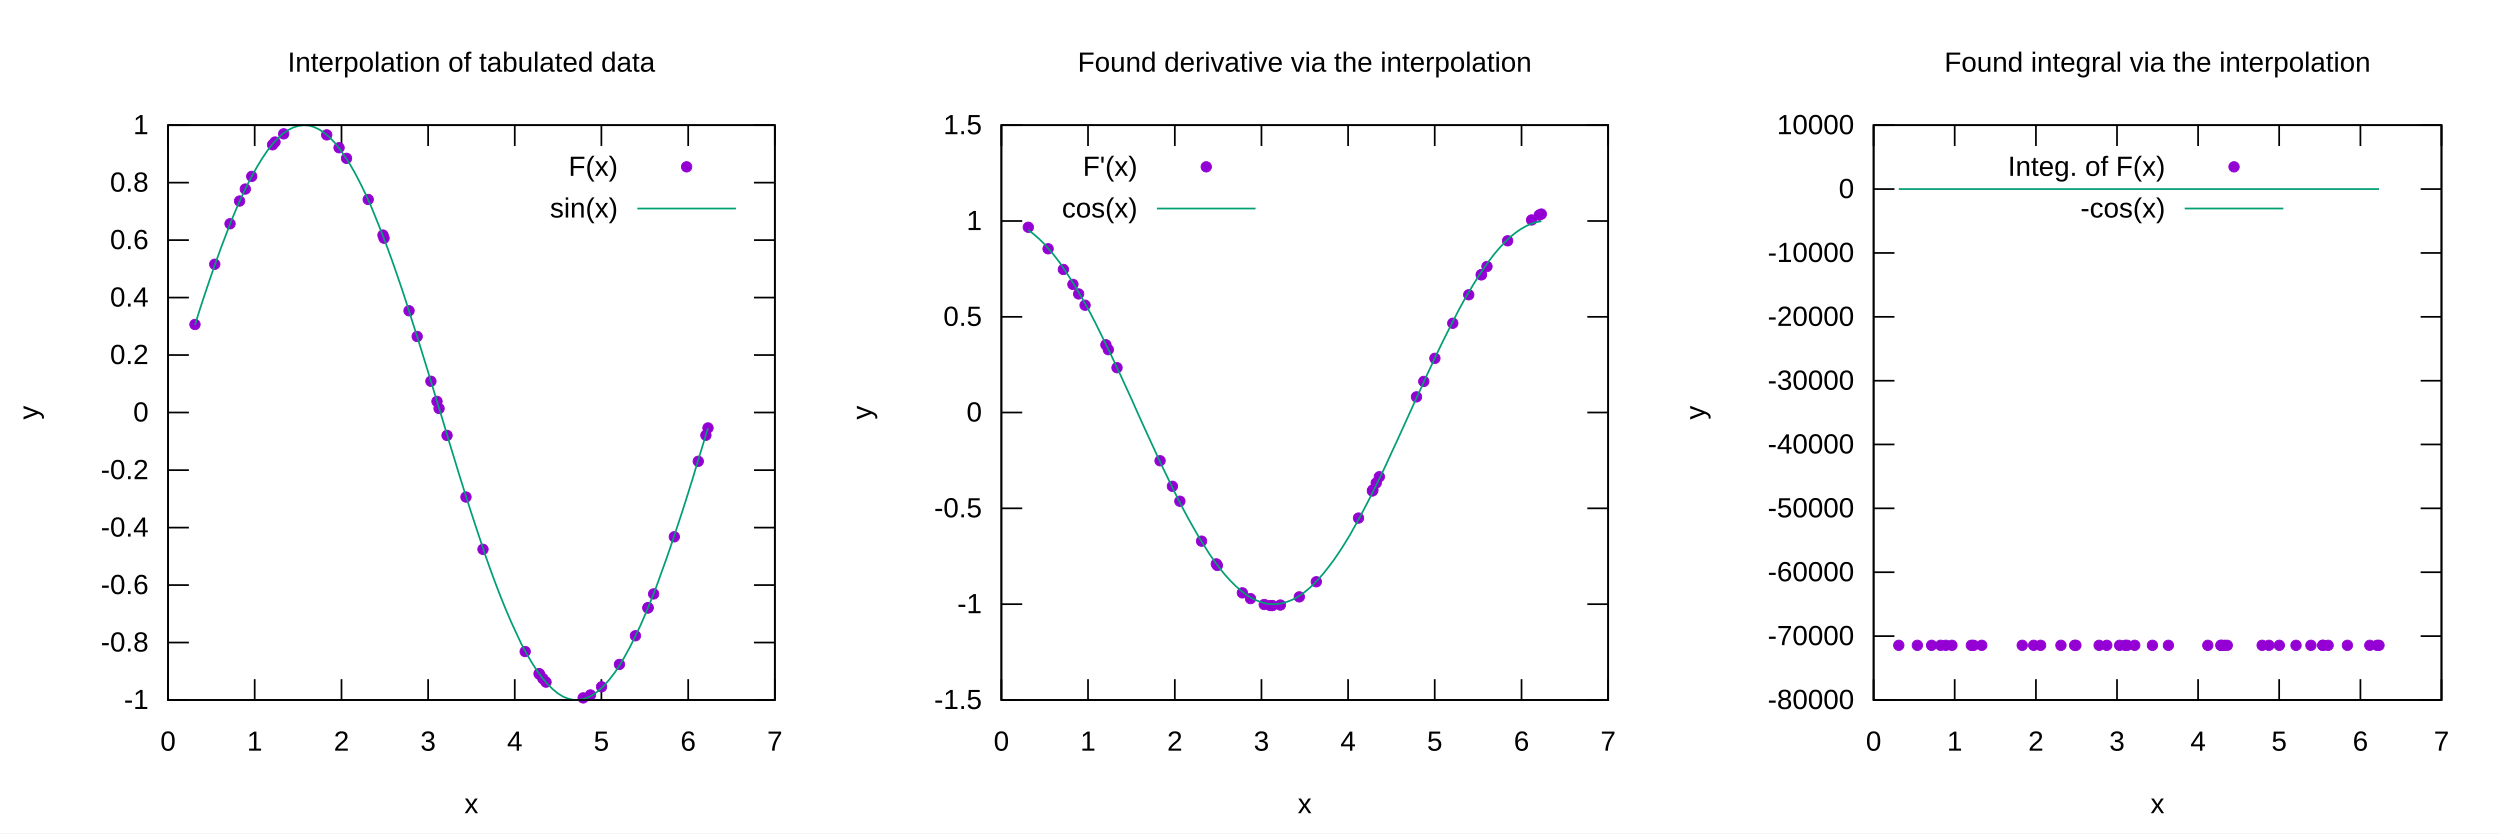
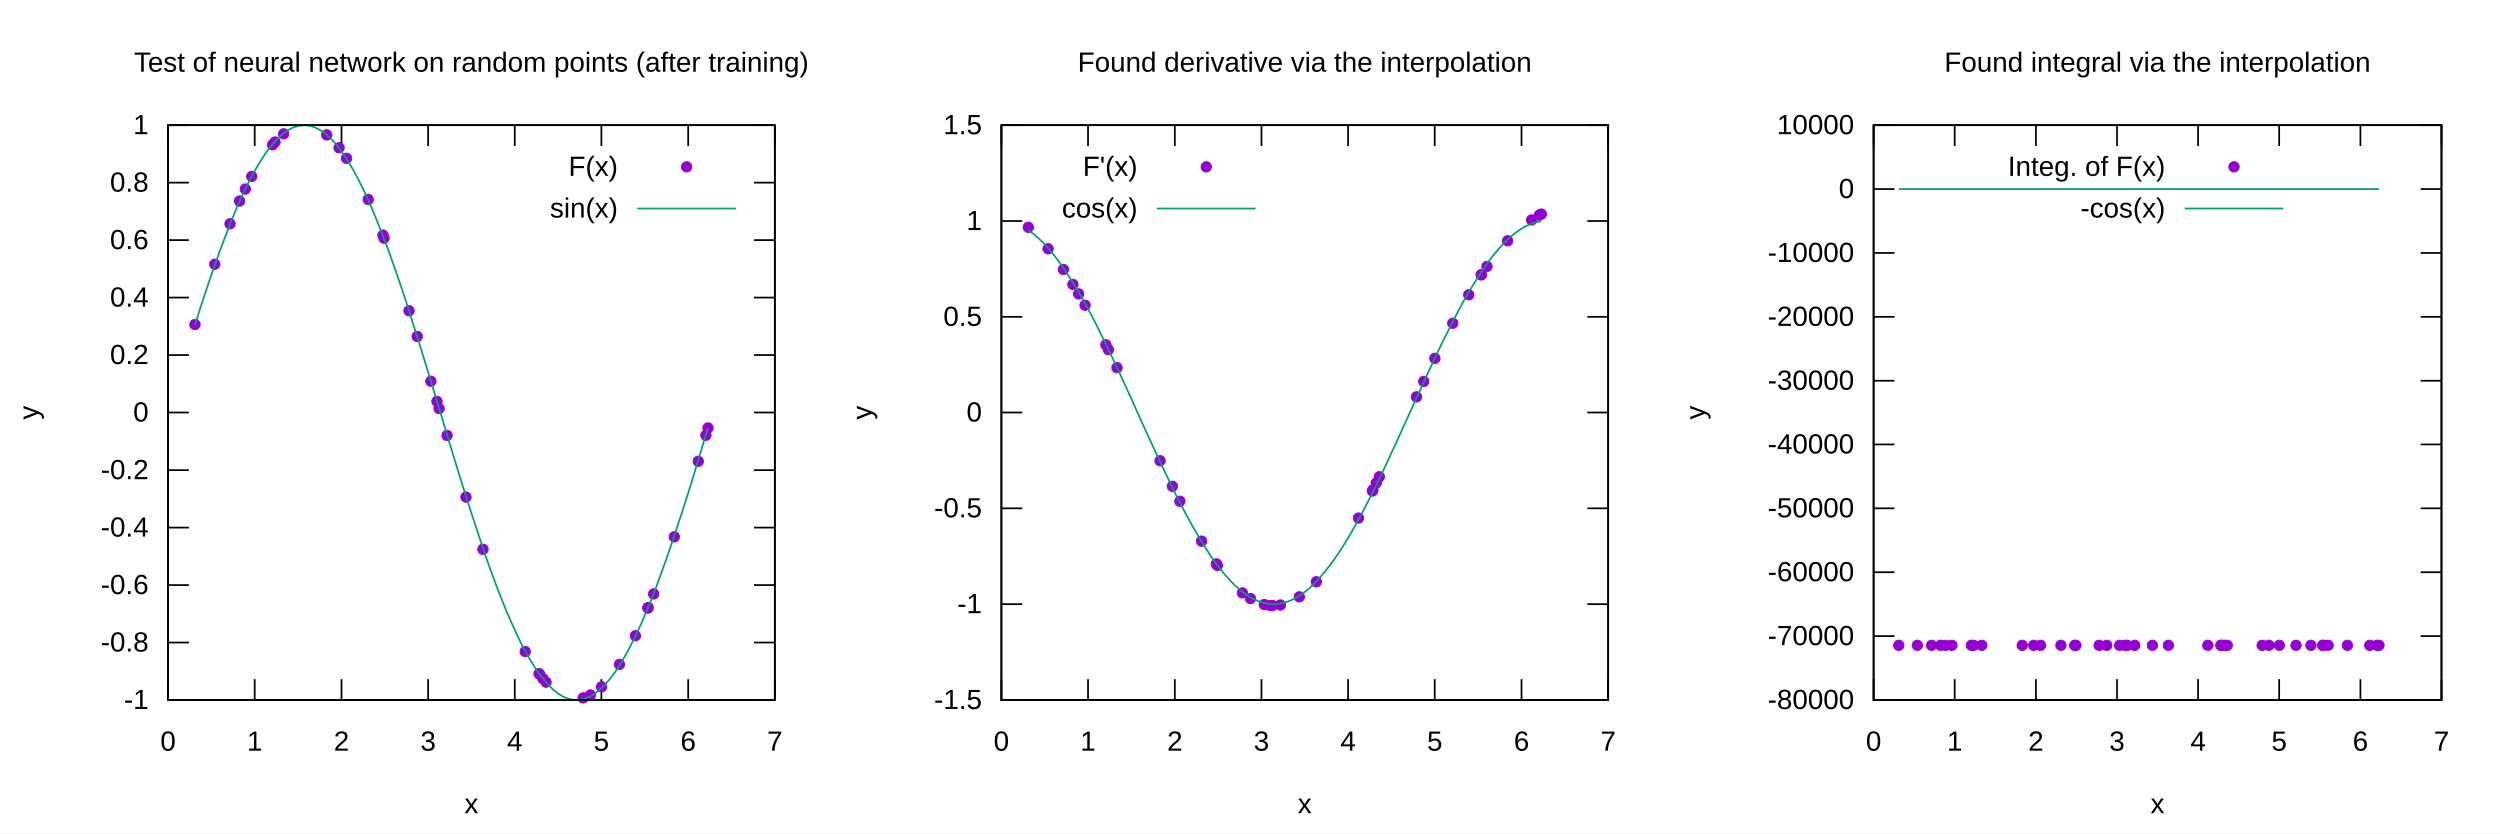
<svg xmlns="http://www.w3.org/2000/svg" xmlns:xlink="http://www.w3.org/1999/xlink" width="1440" height="480" viewBox="0 0 1440 480">
  <g id="gnuplot_canvas">
    <rect x="0" y="0" width="1440" height="480" fill="#ffffff" />
    <defs>
      <circle id="gpDot" r="0.5" stroke-width="0.5" />
      <path id="gpPt0" stroke-width="0.167" stroke="currentColor" d="M-1,0 h2 M0,-1 v2" />
      <path id="gpPt1" stroke-width="0.167" stroke="currentColor" d="M-1,-1 L1,1 M1,-1 L-1,1" />
      <path id="gpPt2" stroke-width="0.167" stroke="currentColor" d="M-1,0 L1,0 M0,-1 L0,1 M-1,-1 L1,1 M-1,1 L1,-1" />
      <rect id="gpPt3" stroke-width="0.167" stroke="currentColor" x="-1" y="-1" width="2" height="2" />
      <rect id="gpPt4" stroke-width="0.167" stroke="currentColor" fill="currentColor" x="-1" y="-1" width="2" height="2" />
      <circle id="gpPt5" stroke-width="0.167" stroke="currentColor" cx="0" cy="0" r="1" />
      <use xlink:href="#gpPt5" id="gpPt6" fill="currentColor" stroke="none" />
      <path id="gpPt7" stroke-width="0.167" stroke="currentColor" d="M0,-1.33 L-1.33,0.67 L1.33,0.67 z" />
      <use xlink:href="#gpPt7" id="gpPt8" fill="currentColor" stroke="none" />
      <use xlink:href="#gpPt7" id="gpPt9" stroke="currentColor" transform="rotate(180)" />
      <use xlink:href="#gpPt9" id="gpPt10" fill="currentColor" stroke="none" />
      <use xlink:href="#gpPt3" id="gpPt11" stroke="currentColor" transform="rotate(45)" />
      <use xlink:href="#gpPt11" id="gpPt12" fill="currentColor" stroke="none" />
      <path id="gpPt13" stroke-width="0.167" stroke="currentColor" d="M0,1.330 L1.265,0.411 L0.782,-1.067 L-0.782,-1.076 L-1.265,0.411 z" />
      <use xlink:href="#gpPt13" id="gpPt14" fill="currentColor" stroke="none" />
      <filter id="textbox" filterUnits="objectBoundingBox" x="0" y="0" height="1" width="1">
        <feFlood flood-color="#FFFFFF" flood-opacity="1" result="bgnd" />
        <feComposite in="SourceGraphic" in2="bgnd" operator="atop" />
      </filter>
      <filter id="greybox" filterUnits="objectBoundingBox" x="0" y="0" height="1" width="1">
        <feFlood flood-color="lightgrey" flood-opacity="1" result="grey" />
        <feComposite in="SourceGraphic" in2="grey" operator="atop" />
      </filter>
    </defs>
    <g fill="none" color="#FFFFFF" stroke="currentColor" stroke-width="1.00" stroke-linecap="butt" stroke-linejoin="miter">
</g>
    <g fill="none" color="black" stroke="currentColor" stroke-width="1.00" stroke-linecap="butt" stroke-linejoin="miter">
      <path stroke="black" d="M96.8,403.2 L108.8,403.2 M446.3,403.2 L434.3,403.2  " />
      <g transform="translate(85.6,408.4)" stroke="none" fill="black" font-family="Arial" font-size="16.00" text-anchor="end">
        <text>
          <tspan font-family="Arial">-1</tspan>
        </text>
      </g>
    </g>
    <g fill="none" color="black" stroke="currentColor" stroke-width="1.00" stroke-linecap="butt" stroke-linejoin="miter">
      <path stroke="black" d="M96.8,370.1 L108.8,370.1 M446.3,370.1 L434.3,370.1  " />
      <g transform="translate(85.6,375.3)" stroke="none" fill="black" font-family="Arial" font-size="16.00" text-anchor="end">
        <text>
          <tspan font-family="Arial">-0.8</tspan>
        </text>
      </g>
    </g>
    <g fill="none" color="black" stroke="currentColor" stroke-width="1.00" stroke-linecap="butt" stroke-linejoin="miter">
      <path stroke="black" d="M96.8,337.0 L108.8,337.0 M446.3,337.0 L434.3,337.0  " />
      <g transform="translate(85.6,342.2)" stroke="none" fill="black" font-family="Arial" font-size="16.00" text-anchor="end">
        <text>
          <tspan font-family="Arial">-0.6</tspan>
        </text>
      </g>
    </g>
    <g fill="none" color="black" stroke="currentColor" stroke-width="1.00" stroke-linecap="butt" stroke-linejoin="miter">
      <path stroke="black" d="M96.8,303.9 L108.8,303.9 M446.3,303.9 L434.3,303.9  " />
      <g transform="translate(85.6,309.1)" stroke="none" fill="black" font-family="Arial" font-size="16.00" text-anchor="end">
        <text>
          <tspan font-family="Arial">-0.4</tspan>
        </text>
      </g>
    </g>
    <g fill="none" color="black" stroke="currentColor" stroke-width="1.00" stroke-linecap="butt" stroke-linejoin="miter">
      <path stroke="black" d="M96.8,270.8 L108.8,270.8 M446.3,270.8 L434.3,270.8  " />
      <g transform="translate(85.6,276.0)" stroke="none" fill="black" font-family="Arial" font-size="16.00" text-anchor="end">
        <text>
          <tspan font-family="Arial">-0.2</tspan>
        </text>
      </g>
    </g>
    <g fill="none" color="black" stroke="currentColor" stroke-width="1.00" stroke-linecap="butt" stroke-linejoin="miter">
      <path stroke="black" d="M96.8,237.6 L108.8,237.6 M446.3,237.6 L434.3,237.6  " />
      <g transform="translate(85.6,242.8)" stroke="none" fill="black" font-family="Arial" font-size="16.00" text-anchor="end">
        <text>
          <tspan font-family="Arial"> 0</tspan>
        </text>
      </g>
    </g>
    <g fill="none" color="black" stroke="currentColor" stroke-width="1.00" stroke-linecap="butt" stroke-linejoin="miter">
      <path stroke="black" d="M96.8,204.5 L108.8,204.5 M446.3,204.5 L434.3,204.5  " />
      <g transform="translate(85.6,209.7)" stroke="none" fill="black" font-family="Arial" font-size="16.00" text-anchor="end">
        <text>
          <tspan font-family="Arial"> 0.2</tspan>
        </text>
      </g>
    </g>
    <g fill="none" color="black" stroke="currentColor" stroke-width="1.00" stroke-linecap="butt" stroke-linejoin="miter">
      <path stroke="black" d="M96.8,171.4 L108.8,171.4 M446.3,171.4 L434.3,171.4  " />
      <g transform="translate(85.6,176.6)" stroke="none" fill="black" font-family="Arial" font-size="16.00" text-anchor="end">
        <text>
          <tspan font-family="Arial"> 0.4</tspan>
        </text>
      </g>
    </g>
    <g fill="none" color="black" stroke="currentColor" stroke-width="1.00" stroke-linecap="butt" stroke-linejoin="miter">
      <path stroke="black" d="M96.8,138.3 L108.8,138.3 M446.3,138.3 L434.3,138.3  " />
      <g transform="translate(85.6,143.5)" stroke="none" fill="black" font-family="Arial" font-size="16.00" text-anchor="end">
        <text>
          <tspan font-family="Arial"> 0.6</tspan>
        </text>
      </g>
    </g>
    <g fill="none" color="black" stroke="currentColor" stroke-width="1.00" stroke-linecap="butt" stroke-linejoin="miter">
      <path stroke="black" d="M96.8,105.2 L108.8,105.2 M446.3,105.2 L434.3,105.2  " />
      <g transform="translate(85.6,110.4)" stroke="none" fill="black" font-family="Arial" font-size="16.00" text-anchor="end">
        <text>
          <tspan font-family="Arial"> 0.8</tspan>
        </text>
      </g>
    </g>
    <g fill="none" color="black" stroke="currentColor" stroke-width="1.00" stroke-linecap="butt" stroke-linejoin="miter">
      <path stroke="black" d="M96.8,72.1 L108.8,72.1 M446.3,72.1 L434.3,72.1  " />
      <g transform="translate(85.6,77.3)" stroke="none" fill="black" font-family="Arial" font-size="16.00" text-anchor="end">
        <text>
          <tspan font-family="Arial"> 1</tspan>
        </text>
      </g>
    </g>
    <g fill="none" color="black" stroke="currentColor" stroke-width="1.00" stroke-linecap="butt" stroke-linejoin="miter">
      <path stroke="black" d="M96.8,403.2 L96.8,391.2 M96.8,72.1 L96.8,84.1  " />
      <g transform="translate(96.8,432.4)" stroke="none" fill="black" font-family="Arial" font-size="16.00" text-anchor="middle">
        <text>
          <tspan font-family="Arial"> 0</tspan>
        </text>
      </g>
    </g>
    <g fill="none" color="black" stroke="currentColor" stroke-width="1.00" stroke-linecap="butt" stroke-linejoin="miter">
      <path stroke="black" d="M146.7,403.2 L146.7,391.2 M146.7,72.1 L146.7,84.1  " />
      <g transform="translate(146.7,432.4)" stroke="none" fill="black" font-family="Arial" font-size="16.00" text-anchor="middle">
        <text>
          <tspan font-family="Arial"> 1</tspan>
        </text>
      </g>
    </g>
    <g fill="none" color="black" stroke="currentColor" stroke-width="1.00" stroke-linecap="butt" stroke-linejoin="miter">
      <path stroke="black" d="M196.7,403.2 L196.7,391.2 M196.7,72.1 L196.7,84.1  " />
      <g transform="translate(196.7,432.4)" stroke="none" fill="black" font-family="Arial" font-size="16.00" text-anchor="middle">
        <text>
          <tspan font-family="Arial"> 2</tspan>
        </text>
      </g>
    </g>
    <g fill="none" color="black" stroke="currentColor" stroke-width="1.00" stroke-linecap="butt" stroke-linejoin="miter">
      <path stroke="black" d="M246.6,403.2 L246.6,391.2 M246.6,72.1 L246.6,84.1  " />
      <g transform="translate(246.6,432.4)" stroke="none" fill="black" font-family="Arial" font-size="16.00" text-anchor="middle">
        <text>
          <tspan font-family="Arial"> 3</tspan>
        </text>
      </g>
    </g>
    <g fill="none" color="black" stroke="currentColor" stroke-width="1.00" stroke-linecap="butt" stroke-linejoin="miter">
      <path stroke="black" d="M296.5,403.2 L296.5,391.2 M296.5,72.1 L296.5,84.1  " />
      <g transform="translate(296.5,432.4)" stroke="none" fill="black" font-family="Arial" font-size="16.00" text-anchor="middle">
        <text>
          <tspan font-family="Arial"> 4</tspan>
        </text>
      </g>
    </g>
    <g fill="none" color="black" stroke="currentColor" stroke-width="1.00" stroke-linecap="butt" stroke-linejoin="miter">
      <path stroke="black" d="M346.4,403.2 L346.4,391.2 M346.4,72.1 L346.4,84.1  " />
      <g transform="translate(346.4,432.4)" stroke="none" fill="black" font-family="Arial" font-size="16.00" text-anchor="middle">
        <text>
          <tspan font-family="Arial"> 5</tspan>
        </text>
      </g>
    </g>
    <g fill="none" color="black" stroke="currentColor" stroke-width="1.00" stroke-linecap="butt" stroke-linejoin="miter">
      <path stroke="black" d="M396.4,403.2 L396.4,391.2 M396.4,72.1 L396.4,84.1  " />
      <g transform="translate(396.4,432.4)" stroke="none" fill="black" font-family="Arial" font-size="16.00" text-anchor="middle">
        <text>
          <tspan font-family="Arial"> 6</tspan>
        </text>
      </g>
    </g>
    <g fill="none" color="black" stroke="currentColor" stroke-width="1.00" stroke-linecap="butt" stroke-linejoin="miter">
      <path stroke="black" d="M446.3,403.2 L446.3,391.2 M446.3,72.1 L446.3,84.1  " />
      <g transform="translate(446.3,432.4)" stroke="none" fill="black" font-family="Arial" font-size="16.00" text-anchor="middle">
        <text>
          <tspan font-family="Arial"> 7</tspan>
        </text>
      </g>
    </g>
    <g fill="none" color="black" stroke="currentColor" stroke-width="1.00" stroke-linecap="butt" stroke-linejoin="miter">
</g>
    <g fill="none" color="black" stroke="currentColor" stroke-width="1.00" stroke-linecap="butt" stroke-linejoin="miter">
      <path stroke="black" d="M96.8,72.1 L96.8,403.2 L446.3,403.2 L446.3,72.1 L96.8,72.1 Z  " />
    </g>
    <g fill="none" color="black" stroke="currentColor" stroke-width="1.00" stroke-linecap="butt" stroke-linejoin="miter">
      <g transform="translate(22.0,237.7) rotate(270)" stroke="none" fill="black" font-family="Arial" font-size="16.00" text-anchor="middle">
        <text>
          <tspan font-family="Arial">y</tspan>
        </text>
      </g>
    </g>
    <g fill="none" color="black" stroke="currentColor" stroke-width="1.00" stroke-linecap="butt" stroke-linejoin="miter">
      <g transform="translate(271.5,468.4)" stroke="none" fill="black" font-family="Arial" font-size="16.00" text-anchor="middle">
        <text>
          <tspan font-family="Arial">x</tspan>
        </text>
      </g>
    </g>
    <g fill="none" color="black" stroke="currentColor" stroke-width="1.00" stroke-linecap="butt" stroke-linejoin="miter">
      <g transform="translate(271.5,41.3)" stroke="none" fill="black" font-family="Arial" font-size="16.00" text-anchor="middle">
        <text>
-           <tspan font-family="Arial">Interpolation of tabulated data</tspan>
+           <tspan font-family="Arial">Test of neural network on random points (after training)</tspan>
        </text>
      </g>
    </g>
    <g id="gnuplot_plot_1a">
      <g fill="none" color="black" stroke="currentColor" stroke-width="1.00" stroke-linecap="butt" stroke-linejoin="miter">
        <g transform="translate(355.9,101.3)" stroke="none" fill="black" font-family="Arial" font-size="16.00" text-anchor="end">
          <text>
            <tspan font-family="Arial">F(x)</tspan>
          </text>
        </g>
      </g>
      <g fill="none" color="black" stroke="currentColor" stroke-width="1.00" stroke-linecap="butt" stroke-linejoin="miter">
        <use xlink:href="#gpPt6" transform="translate(340.1,400.3) scale(3.00)" color="rgb(148,   0, 211)" />
        <use xlink:href="#gpPt6" transform="translate(373.3,350.0) scale(3.00)" color="rgb(148,   0, 211)" />
        <use xlink:href="#gpPt6" transform="translate(310.8,388.4) scale(3.00)" color="rgb(148,   0, 211)" />
        <use xlink:href="#gpPt6" transform="translate(141.3,108.9) scale(3.00)" color="rgb(148,   0, 211)" />
        <use xlink:href="#gpPt6" transform="translate(356.8,382.7) scale(3.00)" color="rgb(148,   0, 211)" />
        <use xlink:href="#gpPt6" transform="translate(195.3,85.1) scale(3.00)" color="rgb(148,   0, 211)" />
        <use xlink:href="#gpPt6" transform="translate(302.5,375.3) scale(3.00)" color="rgb(148,   0, 211)" />
        <use xlink:href="#gpPt6" transform="translate(252.9,235.3) scale(3.00)" color="rgb(148,   0, 211)" />
        <use xlink:href="#gpPt6" transform="translate(163.4,77.1) scale(3.00)" color="rgb(148,   0, 211)" />
        <use xlink:href="#gpPt6" transform="translate(314.5,392.9) scale(3.00)" color="rgb(148,   0, 211)" />
        <use xlink:href="#gpPt6" transform="translate(402.2,265.7) scale(3.00)" color="rgb(148,   0, 211)" />
        <use xlink:href="#gpPt6" transform="translate(157.0,83.4) scale(3.00)" color="rgb(148,   0, 211)" />
        <use xlink:href="#gpPt6" transform="translate(132.5,128.9) scale(3.00)" color="rgb(148,   0, 211)" />
        <use xlink:href="#gpPt6" transform="translate(268.4,286.3) scale(3.00)" color="rgb(148,   0, 211)" />
        <use xlink:href="#gpPt6" transform="translate(257.5,250.8) scale(3.00)" color="rgb(148,   0, 211)" />
        <use xlink:href="#gpPt6" transform="translate(220.6,135.4) scale(3.00)" color="rgb(148,   0, 211)" />
        <use xlink:href="#gpPt6" transform="translate(406.6,250.7) scale(3.00)" color="rgb(148,   0, 211)" />
        <use xlink:href="#gpPt6" transform="translate(278.2,316.4) scale(3.00)" color="rgb(148,   0, 211)" />
        <use xlink:href="#gpPt6" transform="translate(248.2,219.6) scale(3.00)" color="rgb(148,   0, 211)" />
        <use xlink:href="#gpPt6" transform="translate(346.5,395.6) scale(3.00)" color="rgb(148,   0, 211)" />
        <use xlink:href="#gpPt6" transform="translate(145.0,101.6) scale(3.00)" color="rgb(148,   0, 211)" />
        <use xlink:href="#gpPt6" transform="translate(138.0,115.8) scale(3.00)" color="rgb(148,   0, 211)" />
        <use xlink:href="#gpPt6" transform="translate(199.6,91.2) scale(3.00)" color="rgb(148,   0, 211)" />
        <use xlink:href="#gpPt6" transform="translate(235.6,179.0) scale(3.00)" color="rgb(148,   0, 211)" />
        <use xlink:href="#gpPt6" transform="translate(310.5,388.0) scale(3.00)" color="rgb(148,   0, 211)" />
        <use xlink:href="#gpPt6" transform="translate(158.4,81.8) scale(3.00)" color="rgb(148,   0, 211)" />
        <use xlink:href="#gpPt6" transform="translate(376.5,342.1) scale(3.00)" color="rgb(148,   0, 211)" />
        <use xlink:href="#gpPt6" transform="translate(112.3,186.9) scale(3.00)" color="rgb(148,   0, 211)" />
        <use xlink:href="#gpPt6" transform="translate(123.7,152.2) scale(3.00)" color="rgb(148,   0, 211)" />
        <use xlink:href="#gpPt6" transform="translate(366.0,366.2) scale(3.00)" color="rgb(148,   0, 211)" />
        <use xlink:href="#gpPt6" transform="translate(240.3,193.8) scale(3.00)" color="rgb(148,   0, 211)" />
        <use xlink:href="#gpPt6" transform="translate(312.7,390.9) scale(3.00)" color="rgb(148,   0, 211)" />
        <use xlink:href="#gpPt6" transform="translate(188.2,77.7) scale(3.00)" color="rgb(148,   0, 211)" />
        <use xlink:href="#gpPt6" transform="translate(373.2,350.2) scale(3.00)" color="rgb(148,   0, 211)" />
        <use xlink:href="#gpPt6" transform="translate(221.2,137.2) scale(3.00)" color="rgb(148,   0, 211)" />
        <use xlink:href="#gpPt6" transform="translate(335.9,402.0) scale(3.00)" color="rgb(148,   0, 211)" />
        <use xlink:href="#gpPt6" transform="translate(388.4,309.2) scale(3.00)" color="rgb(148,   0, 211)" />
        <use xlink:href="#gpPt6" transform="translate(407.8,246.5) scale(3.00)" color="rgb(148,   0, 211)" />
        <use xlink:href="#gpPt6" transform="translate(251.7,231.2) scale(3.00)" color="rgb(148,   0, 211)" />
        <use xlink:href="#gpPt6" transform="translate(212.1,114.9) scale(3.00)" color="rgb(148,   0, 211)" />
        <use xlink:href="#gpPt6" transform="translate(395.5,96.1) scale(3.00)" color="rgb(148,   0, 211)" />
      </g>
    </g>
    <g id="gnuplot_plot_2a">
      <g fill="none" color="black" stroke="currentColor" stroke-width="1.00" stroke-linecap="butt" stroke-linejoin="miter">
        <g transform="translate(355.9,125.3)" stroke="none" fill="black" font-family="Arial" font-size="16.00" text-anchor="end">
          <text>
            <tspan font-family="Arial">sin(x)</tspan>
          </text>
        </g>
      </g>
      <g fill="none" color="black" stroke="currentColor" stroke-width="1.00" stroke-linecap="butt" stroke-linejoin="miter">
        <path stroke="rgb(  0, 158, 115)" d="M367.1,120.1 L423.9,120.1 M112.3,187.2 L115.2,177.9 L118.2,168.8 L121.2,159.9 L124.2,151.3 L127.2,143.0   L130.2,135.1 L133.1,127.5 L136.1,120.3 L139.1,113.5 L142.1,107.2 L145.1,101.4 L148.1,96.0 L151.1,91.1   L154.0,86.8 L157.0,83.0 L160.0,79.7 L163.0,77.0 L166.0,74.9 L169.0,73.4 L172.0,72.5 L174.9,72.1   L177.9,72.3 L180.9,73.2 L183.9,74.6 L186.9,76.6 L189.9,79.2 L192.9,82.3 L195.8,86.0 L198.8,90.3   L201.8,95.0 L204.8,100.3 L207.8,106.1 L210.8,112.3 L213.8,119.0 L216.7,126.1 L219.7,133.6 L222.7,141.5   L225.7,149.7 L228.7,158.3 L231.7,167.1 L234.7,176.2 L237.6,185.5 L240.6,194.9 L243.6,204.6 L246.6,214.3   L249.6,224.2 L252.6,234.1 L255.6,244.0 L258.5,253.8 L261.5,263.6 L264.5,273.4 L267.5,283.0 L270.5,292.4   L273.5,301.6 L276.5,310.6 L279.4,319.4 L282.4,327.9 L285.4,336.0 L288.4,343.8 L291.4,351.2 L294.4,358.2   L297.4,364.7 L300.3,370.9 L303.3,376.5 L306.3,381.6 L309.3,386.3 L312.3,390.4 L315.3,393.9 L318.3,396.9   L321.2,399.3 L324.2,401.2 L327.2,402.4 L330.2,403.1 L333.2,403.2 L336.2,402.6 L339.2,401.5 L342.1,399.9   L345.1,397.6 L348.1,394.7 L351.1,391.3 L354.1,387.4 L357.1,382.9 L360.0,377.9 L363.0,372.4 L366.0,366.4   L369.0,360.0 L372.0,353.1 L375.0,345.8 L378.0,338.1 L380.9,330.0 L383.9,321.7 L386.9,313.0 L389.9,304.0   L392.9,294.9 L395.9,285.5 L398.9,275.9 L401.8,266.2 L404.8,256.4 L407.8,246.6  " />
      </g>
    </g>
    <g fill="none" color="#FFFFFF" stroke="rgb(  0, 158, 115)" stroke-width="2.00" stroke-linecap="butt" stroke-linejoin="miter">
</g>
    <g fill="none" color="black" stroke="currentColor" stroke-width="2.00" stroke-linecap="butt" stroke-linejoin="miter">
</g>
    <g fill="none" color="black" stroke="black" stroke-width="1.00" stroke-linecap="butt" stroke-linejoin="miter">
</g>
    <g fill="none" color="black" stroke="currentColor" stroke-width="1.00" stroke-linecap="butt" stroke-linejoin="miter">
      <path stroke="black" d="M96.8,72.1 L96.8,403.2 L446.3,403.2 L446.3,72.1 L96.8,72.1 Z  " />
    </g>
    <g fill="none" color="black" stroke="currentColor" stroke-width="1.00" stroke-linecap="butt" stroke-linejoin="miter">
</g>
    <g fill="none" color="black" stroke="currentColor" stroke-width="1.00" stroke-linecap="butt" stroke-linejoin="miter">
      <path stroke="black" d="M576.8,403.2 L588.8,403.2 M926.3,403.2 L914.3,403.2  " />
      <g transform="translate(565.6,408.4)" stroke="none" fill="black" font-family="Arial" font-size="16.00" text-anchor="end">
        <text>
          <tspan font-family="Arial">-1.5</tspan>
        </text>
      </g>
    </g>
    <g fill="none" color="black" stroke="currentColor" stroke-width="1.00" stroke-linecap="butt" stroke-linejoin="miter">
      <path stroke="black" d="M576.8,348.0 L588.8,348.0 M926.3,348.0 L914.3,348.0  " />
      <g transform="translate(565.6,353.2)" stroke="none" fill="black" font-family="Arial" font-size="16.00" text-anchor="end">
        <text>
          <tspan font-family="Arial">-1</tspan>
        </text>
      </g>
    </g>
    <g fill="none" color="black" stroke="currentColor" stroke-width="1.00" stroke-linecap="butt" stroke-linejoin="miter">
      <path stroke="black" d="M576.8,292.8 L588.8,292.8 M926.3,292.8 L914.3,292.8  " />
      <g transform="translate(565.6,298.0)" stroke="none" fill="black" font-family="Arial" font-size="16.00" text-anchor="end">
        <text>
          <tspan font-family="Arial">-0.5</tspan>
        </text>
      </g>
    </g>
    <g fill="none" color="black" stroke="currentColor" stroke-width="1.00" stroke-linecap="butt" stroke-linejoin="miter">
      <path stroke="black" d="M576.8,237.6 L588.8,237.6 M926.3,237.6 L914.3,237.6  " />
      <g transform="translate(565.6,242.8)" stroke="none" fill="black" font-family="Arial" font-size="16.00" text-anchor="end">
        <text>
          <tspan font-family="Arial"> 0</tspan>
        </text>
      </g>
    </g>
    <g fill="none" color="black" stroke="currentColor" stroke-width="1.00" stroke-linecap="butt" stroke-linejoin="miter">
      <path stroke="black" d="M576.8,182.5 L588.8,182.5 M926.3,182.5 L914.3,182.5  " />
      <g transform="translate(565.6,187.7)" stroke="none" fill="black" font-family="Arial" font-size="16.00" text-anchor="end">
        <text>
          <tspan font-family="Arial"> 0.5</tspan>
        </text>
      </g>
    </g>
    <g fill="none" color="black" stroke="currentColor" stroke-width="1.00" stroke-linecap="butt" stroke-linejoin="miter">
      <path stroke="black" d="M576.8,127.3 L588.8,127.3 M926.3,127.3 L914.3,127.3  " />
      <g transform="translate(565.6,132.5)" stroke="none" fill="black" font-family="Arial" font-size="16.00" text-anchor="end">
        <text>
          <tspan font-family="Arial"> 1</tspan>
        </text>
      </g>
    </g>
    <g fill="none" color="black" stroke="currentColor" stroke-width="1.00" stroke-linecap="butt" stroke-linejoin="miter">
      <path stroke="black" d="M576.8,72.1 L588.8,72.1 M926.3,72.1 L914.3,72.1  " />
      <g transform="translate(565.6,77.3)" stroke="none" fill="black" font-family="Arial" font-size="16.00" text-anchor="end">
        <text>
          <tspan font-family="Arial"> 1.5</tspan>
        </text>
      </g>
    </g>
    <g fill="none" color="black" stroke="currentColor" stroke-width="1.00" stroke-linecap="butt" stroke-linejoin="miter">
      <path stroke="black" d="M576.8,403.2 L576.8,391.2 M576.8,72.1 L576.8,84.1  " />
      <g transform="translate(576.8,432.4)" stroke="none" fill="black" font-family="Arial" font-size="16.00" text-anchor="middle">
        <text>
          <tspan font-family="Arial"> 0</tspan>
        </text>
      </g>
    </g>
    <g fill="none" color="black" stroke="currentColor" stroke-width="1.00" stroke-linecap="butt" stroke-linejoin="miter">
      <path stroke="black" d="M626.7,403.2 L626.7,391.2 M626.7,72.1 L626.7,84.1  " />
      <g transform="translate(626.7,432.4)" stroke="none" fill="black" font-family="Arial" font-size="16.00" text-anchor="middle">
        <text>
          <tspan font-family="Arial"> 1</tspan>
        </text>
      </g>
    </g>
    <g fill="none" color="black" stroke="currentColor" stroke-width="1.00" stroke-linecap="butt" stroke-linejoin="miter">
      <path stroke="black" d="M676.7,403.2 L676.7,391.2 M676.7,72.1 L676.7,84.1  " />
      <g transform="translate(676.7,432.4)" stroke="none" fill="black" font-family="Arial" font-size="16.00" text-anchor="middle">
        <text>
          <tspan font-family="Arial"> 2</tspan>
        </text>
      </g>
    </g>
    <g fill="none" color="black" stroke="currentColor" stroke-width="1.00" stroke-linecap="butt" stroke-linejoin="miter">
      <path stroke="black" d="M726.6,403.2 L726.6,391.2 M726.6,72.1 L726.6,84.1  " />
      <g transform="translate(726.6,432.4)" stroke="none" fill="black" font-family="Arial" font-size="16.00" text-anchor="middle">
        <text>
          <tspan font-family="Arial"> 3</tspan>
        </text>
      </g>
    </g>
    <g fill="none" color="black" stroke="currentColor" stroke-width="1.00" stroke-linecap="butt" stroke-linejoin="miter">
      <path stroke="black" d="M776.5,403.2 L776.5,391.2 M776.5,72.1 L776.5,84.1  " />
      <g transform="translate(776.5,432.4)" stroke="none" fill="black" font-family="Arial" font-size="16.00" text-anchor="middle">
        <text>
          <tspan font-family="Arial"> 4</tspan>
        </text>
      </g>
    </g>
    <g fill="none" color="black" stroke="currentColor" stroke-width="1.00" stroke-linecap="butt" stroke-linejoin="miter">
      <path stroke="black" d="M826.4,403.2 L826.4,391.2 M826.4,72.1 L826.4,84.1  " />
      <g transform="translate(826.4,432.4)" stroke="none" fill="black" font-family="Arial" font-size="16.00" text-anchor="middle">
        <text>
          <tspan font-family="Arial"> 5</tspan>
        </text>
      </g>
    </g>
    <g fill="none" color="black" stroke="currentColor" stroke-width="1.00" stroke-linecap="butt" stroke-linejoin="miter">
      <path stroke="black" d="M876.4,403.2 L876.4,391.2 M876.4,72.1 L876.4,84.1  " />
      <g transform="translate(876.4,432.4)" stroke="none" fill="black" font-family="Arial" font-size="16.00" text-anchor="middle">
        <text>
          <tspan font-family="Arial"> 6</tspan>
        </text>
      </g>
    </g>
    <g fill="none" color="black" stroke="currentColor" stroke-width="1.00" stroke-linecap="butt" stroke-linejoin="miter">
      <path stroke="black" d="M926.3,403.2 L926.3,391.2 M926.3,72.1 L926.3,84.1  " />
      <g transform="translate(926.3,432.4)" stroke="none" fill="black" font-family="Arial" font-size="16.00" text-anchor="middle">
        <text>
          <tspan font-family="Arial"> 7</tspan>
        </text>
      </g>
    </g>
    <g fill="none" color="black" stroke="currentColor" stroke-width="1.00" stroke-linecap="butt" stroke-linejoin="miter">
</g>
    <g fill="none" color="black" stroke="currentColor" stroke-width="1.00" stroke-linecap="butt" stroke-linejoin="miter">
      <path stroke="black" d="M576.8,72.1 L576.8,403.2 L926.3,403.2 L926.3,72.1 L576.8,72.1 Z  " />
    </g>
    <g fill="none" color="black" stroke="currentColor" stroke-width="1.00" stroke-linecap="butt" stroke-linejoin="miter">
      <g transform="translate(502.0,237.7) rotate(270)" stroke="none" fill="black" font-family="Arial" font-size="16.00" text-anchor="middle">
        <text>
          <tspan font-family="Arial">y</tspan>
        </text>
      </g>
    </g>
    <g fill="none" color="black" stroke="currentColor" stroke-width="1.00" stroke-linecap="butt" stroke-linejoin="miter">
      <g transform="translate(751.5,468.4)" stroke="none" fill="black" font-family="Arial" font-size="16.00" text-anchor="middle">
        <text>
          <tspan font-family="Arial">x</tspan>
        </text>
      </g>
    </g>
    <g fill="none" color="black" stroke="currentColor" stroke-width="1.00" stroke-linecap="butt" stroke-linejoin="miter">
      <g transform="translate(751.5,41.3)" stroke="none" fill="black" font-family="Arial" font-size="16.00" text-anchor="middle">
        <text>
          <tspan font-family="Arial">Found derivative via the interpolation</tspan>
        </text>
      </g>
    </g>
    <g id="gnuplot_plot_1b">
      <g fill="none" color="black" stroke="currentColor" stroke-width="1.00" stroke-linecap="butt" stroke-linejoin="miter">
        <g transform="translate(655.2,101.3)" stroke="none" fill="black" font-family="Arial" font-size="16.00" text-anchor="end">
          <text>
            <tspan font-family="Arial">F'(x)</tspan>
          </text>
        </g>
      </g>
      <g fill="none" color="black" stroke="currentColor" stroke-width="1.00" stroke-linecap="butt" stroke-linejoin="miter">
        <use xlink:href="#gpPt6" transform="translate(820.1,219.7) scale(3.00)" color="rgb(148,   0, 211)" />
        <use xlink:href="#gpPt6" transform="translate(853.3,158.2) scale(3.00)" color="rgb(148,   0, 211)" />
        <use xlink:href="#gpPt6" transform="translate(790.8,282.2) scale(3.00)" color="rgb(148,   0, 211)" />
        <use xlink:href="#gpPt6" transform="translate(621.3,169.3) scale(3.00)" color="rgb(148,   0, 211)" />
        <use xlink:href="#gpPt6" transform="translate(836.8,186.2) scale(3.00)" color="rgb(148,   0, 211)" />
        <use xlink:href="#gpPt6" transform="translate(675.3,280.1) scale(3.00)" color="rgb(148,   0, 211)" />
        <use xlink:href="#gpPt6" transform="translate(782.5,298.4) scale(3.00)" color="rgb(148,   0, 211)" />
        <use xlink:href="#gpPt6" transform="translate(732.9,348.8) scale(3.00)" color="rgb(148,   0, 211)" />
        <use xlink:href="#gpPt6" transform="translate(643.4,211.8) scale(3.00)" color="rgb(148,   0, 211)" />
        <use xlink:href="#gpPt6" transform="translate(794.5,274.6) scale(3.00)" color="rgb(148,   0, 211)" />
        <use xlink:href="#gpPt6" transform="translate(882.2,126.7) scale(3.00)" color="rgb(148,   0, 211)" />
        <use xlink:href="#gpPt6" transform="translate(637.0,198.6) scale(3.00)" color="rgb(148,   0, 211)" />
        <use xlink:href="#gpPt6" transform="translate(612.5,155.2) scale(3.00)" color="rgb(148,   0, 211)" />
        <use xlink:href="#gpPt6" transform="translate(748.4,343.8) scale(3.00)" color="rgb(148,   0, 211)" />
        <use xlink:href="#gpPt6" transform="translate(737.5,348.5) scale(3.00)" color="rgb(148,   0, 211)" />
        <use xlink:href="#gpPt6" transform="translate(700.6,324.8) scale(3.00)" color="rgb(148,   0, 211)" />
        <use xlink:href="#gpPt6" transform="translate(886.6,123.9) scale(3.00)" color="rgb(148,   0, 211)" />
        <use xlink:href="#gpPt6" transform="translate(758.2,335.1) scale(3.00)" color="rgb(148,   0, 211)" />
        <use xlink:href="#gpPt6" transform="translate(728.2,348.2) scale(3.00)" color="rgb(148,   0, 211)" />
        <use xlink:href="#gpPt6" transform="translate(826.5,206.4) scale(3.00)" color="rgb(148,   0, 211)" />
        <use xlink:href="#gpPt6" transform="translate(625.0,175.8) scale(3.00)" color="rgb(148,   0, 211)" />
        <use xlink:href="#gpPt6" transform="translate(618.0,163.8) scale(3.00)" color="rgb(148,   0, 211)" />
        <use xlink:href="#gpPt6" transform="translate(679.6,288.7) scale(3.00)" color="rgb(148,   0, 211)" />
        <use xlink:href="#gpPt6" transform="translate(715.6,341.5) scale(3.00)" color="rgb(148,   0, 211)" />
        <use xlink:href="#gpPt6" transform="translate(790.5,282.8) scale(3.00)" color="rgb(148,   0, 211)" />
        <use xlink:href="#gpPt6" transform="translate(638.4,201.4) scale(3.00)" color="rgb(148,   0, 211)" />
        <use xlink:href="#gpPt6" transform="translate(856.5,153.5) scale(3.00)" color="rgb(148,   0, 211)" />
        <use xlink:href="#gpPt6" transform="translate(592.3,130.9) scale(3.00)" color="rgb(148,   0, 211)" />
        <use xlink:href="#gpPt6" transform="translate(603.7,143.3) scale(3.00)" color="rgb(148,   0, 211)" />
        <use xlink:href="#gpPt6" transform="translate(846.0,169.8) scale(3.00)" color="rgb(148,   0, 211)" />
        <use xlink:href="#gpPt6" transform="translate(720.3,344.8) scale(3.00)" color="rgb(148,   0, 211)" />
        <use xlink:href="#gpPt6" transform="translate(792.7,278.2) scale(3.00)" color="rgb(148,   0, 211)" />
        <use xlink:href="#gpPt6" transform="translate(668.2,265.4) scale(3.00)" color="rgb(148,   0, 211)" />
        <use xlink:href="#gpPt6" transform="translate(853.2,158.3) scale(3.00)" color="rgb(148,   0, 211)" />
        <use xlink:href="#gpPt6" transform="translate(701.2,325.7) scale(3.00)" color="rgb(148,   0, 211)" />
        <use xlink:href="#gpPt6" transform="translate(815.9,228.6) scale(3.00)" color="rgb(148,   0, 211)" />
        <use xlink:href="#gpPt6" transform="translate(868.4,138.7) scale(3.00)" color="rgb(148,   0, 211)" />
        <use xlink:href="#gpPt6" transform="translate(887.8,123.3) scale(3.00)" color="rgb(148,   0, 211)" />
        <use xlink:href="#gpPt6" transform="translate(731.7,348.8) scale(3.00)" color="rgb(148,   0, 211)" />
        <use xlink:href="#gpPt6" transform="translate(692.1,311.7) scale(3.00)" color="rgb(148,   0, 211)" />
        <use xlink:href="#gpPt6" transform="translate(694.8,96.1) scale(3.00)" color="rgb(148,   0, 211)" />
      </g>
    </g>
    <g id="gnuplot_plot_2b">
      <g fill="none" color="black" stroke="currentColor" stroke-width="1.00" stroke-linecap="butt" stroke-linejoin="miter">
        <g transform="translate(655.2,125.3)" stroke="none" fill="black" font-family="Arial" font-size="16.00" text-anchor="end">
          <text>
            <tspan font-family="Arial">cos(x)</tspan>
          </text>
        </g>
      </g>
      <g fill="none" color="black" stroke="currentColor" stroke-width="1.00" stroke-linecap="butt" stroke-linejoin="miter">
        <path stroke="rgb(  0, 158, 115)" d="M666.4,120.1 L723.2,120.1 M592.3,132.5 L595.2,134.7 L598.2,137.3 L601.2,140.2 L604.2,143.5 L607.2,147.1   L610.2,151.0 L613.1,155.3 L616.1,159.8 L619.1,164.6 L622.1,169.7 L625.1,175.0 L628.1,180.5 L631.1,186.3   L634.0,192.2 L637.0,198.3 L640.0,204.5 L643.0,210.9 L646.0,217.3 L649.0,223.9 L652.0,230.4 L654.9,237.0   L657.9,243.6 L660.9,250.2 L663.9,256.7 L666.9,263.2 L669.9,269.6 L672.9,275.8 L675.8,281.9 L678.8,287.9   L681.8,293.7 L684.8,299.3 L687.8,304.6 L690.8,309.8 L693.8,314.6 L696.7,319.2 L699.7,323.5 L702.7,327.5   L705.7,331.2 L708.7,334.5 L711.7,337.5 L714.7,340.1 L717.6,342.4 L720.6,344.3 L723.6,345.8 L726.6,346.9   L729.6,347.7 L732.6,348.0 L735.6,347.9 L738.5,347.5 L741.5,346.6 L744.5,345.4 L747.5,343.8 L750.5,341.8   L753.5,339.4 L756.5,336.7 L759.4,333.6 L762.4,330.2 L765.4,326.4 L768.4,322.4 L771.4,318.0 L774.4,313.3   L777.4,308.4 L780.3,303.2 L783.3,297.8 L786.3,292.1 L789.3,286.3 L792.3,280.3 L795.3,274.1 L798.3,267.8   L801.2,261.4 L804.2,255.0 L807.2,248.4 L810.2,241.8 L813.2,235.2 L816.2,228.6 L819.2,222.1 L822.1,215.6   L825.1,209.2 L828.1,202.8 L831.1,196.6 L834.1,190.6 L837.1,184.7 L840.0,179.0 L843.0,173.5 L846.0,168.3   L849.0,163.3 L852.0,158.5 L855.0,154.1 L858.0,149.9 L860.9,146.1 L863.9,142.6 L866.9,139.4 L869.9,136.5   L872.9,134.1 L875.9,132.0 L878.9,130.3 L881.8,128.9 L884.8,128.0 L887.8,127.4  " />
      </g>
    </g>
    <g fill="none" color="#FFFFFF" stroke="rgb(  0, 158, 115)" stroke-width="2.00" stroke-linecap="butt" stroke-linejoin="miter">
</g>
    <g fill="none" color="black" stroke="currentColor" stroke-width="2.00" stroke-linecap="butt" stroke-linejoin="miter">
</g>
    <g fill="none" color="black" stroke="black" stroke-width="1.00" stroke-linecap="butt" stroke-linejoin="miter">
</g>
    <g fill="none" color="black" stroke="currentColor" stroke-width="1.00" stroke-linecap="butt" stroke-linejoin="miter">
      <path stroke="black" d="M576.8,72.1 L576.8,403.2 L926.3,403.2 L926.3,72.1 L576.8,72.1 Z  " />
    </g>
    <g fill="none" color="black" stroke="currentColor" stroke-width="1.00" stroke-linecap="butt" stroke-linejoin="miter">
</g>
    <g fill="none" color="black" stroke="currentColor" stroke-width="1.00" stroke-linecap="butt" stroke-linejoin="miter">
      <path stroke="black" d="M1079.2,403.2 L1091.2,403.2 M1406.3,403.2 L1394.3,403.2  " />
      <g transform="translate(1068.0,408.4)" stroke="none" fill="black" font-family="Arial" font-size="16.00" text-anchor="end">
        <text>
          <tspan font-family="Arial">-80000</tspan>
        </text>
      </g>
    </g>
    <g fill="none" color="black" stroke="currentColor" stroke-width="1.00" stroke-linecap="butt" stroke-linejoin="miter">
      <path stroke="black" d="M1079.2,366.4 L1091.2,366.4 M1406.3,366.4 L1394.3,366.4  " />
      <g transform="translate(1068.0,371.6)" stroke="none" fill="black" font-family="Arial" font-size="16.00" text-anchor="end">
        <text>
          <tspan font-family="Arial">-70000</tspan>
        </text>
      </g>
    </g>
    <g fill="none" color="black" stroke="currentColor" stroke-width="1.00" stroke-linecap="butt" stroke-linejoin="miter">
      <path stroke="black" d="M1079.2,329.6 L1091.2,329.6 M1406.3,329.6 L1394.3,329.6  " />
      <g transform="translate(1068.0,334.8)" stroke="none" fill="black" font-family="Arial" font-size="16.00" text-anchor="end">
        <text>
          <tspan font-family="Arial">-60000</tspan>
        </text>
      </g>
    </g>
    <g fill="none" color="black" stroke="currentColor" stroke-width="1.00" stroke-linecap="butt" stroke-linejoin="miter">
      <path stroke="black" d="M1079.2,292.8 L1091.2,292.8 M1406.3,292.8 L1394.3,292.8  " />
      <g transform="translate(1068.0,298.0)" stroke="none" fill="black" font-family="Arial" font-size="16.00" text-anchor="end">
        <text>
          <tspan font-family="Arial">-50000</tspan>
        </text>
      </g>
    </g>
    <g fill="none" color="black" stroke="currentColor" stroke-width="1.00" stroke-linecap="butt" stroke-linejoin="miter">
      <path stroke="black" d="M1079.2,256.0 L1091.2,256.0 M1406.3,256.0 L1394.3,256.0  " />
      <g transform="translate(1068.0,261.2)" stroke="none" fill="black" font-family="Arial" font-size="16.00" text-anchor="end">
        <text>
          <tspan font-family="Arial">-40000</tspan>
        </text>
      </g>
    </g>
    <g fill="none" color="black" stroke="currentColor" stroke-width="1.00" stroke-linecap="butt" stroke-linejoin="miter">
      <path stroke="black" d="M1079.2,219.3 L1091.2,219.3 M1406.3,219.3 L1394.3,219.3  " />
      <g transform="translate(1068.0,224.5)" stroke="none" fill="black" font-family="Arial" font-size="16.00" text-anchor="end">
        <text>
          <tspan font-family="Arial">-30000</tspan>
        </text>
      </g>
    </g>
    <g fill="none" color="black" stroke="currentColor" stroke-width="1.00" stroke-linecap="butt" stroke-linejoin="miter">
      <path stroke="black" d="M1079.2,182.5 L1091.2,182.5 M1406.3,182.5 L1394.3,182.5  " />
      <g transform="translate(1068.0,187.7)" stroke="none" fill="black" font-family="Arial" font-size="16.00" text-anchor="end">
        <text>
          <tspan font-family="Arial">-20000</tspan>
        </text>
      </g>
    </g>
    <g fill="none" color="black" stroke="currentColor" stroke-width="1.00" stroke-linecap="butt" stroke-linejoin="miter">
      <path stroke="black" d="M1079.2,145.7 L1091.2,145.7 M1406.3,145.7 L1394.3,145.7  " />
      <g transform="translate(1068.0,150.9)" stroke="none" fill="black" font-family="Arial" font-size="16.00" text-anchor="end">
        <text>
          <tspan font-family="Arial">-10000</tspan>
        </text>
      </g>
    </g>
    <g fill="none" color="black" stroke="currentColor" stroke-width="1.00" stroke-linecap="butt" stroke-linejoin="miter">
      <path stroke="black" d="M1079.2,108.9 L1091.2,108.9 M1406.3,108.9 L1394.3,108.9  " />
      <g transform="translate(1068.0,114.1)" stroke="none" fill="black" font-family="Arial" font-size="16.00" text-anchor="end">
        <text>
          <tspan font-family="Arial"> 0</tspan>
        </text>
      </g>
    </g>
    <g fill="none" color="black" stroke="currentColor" stroke-width="1.00" stroke-linecap="butt" stroke-linejoin="miter">
      <path stroke="black" d="M1079.2,72.1 L1091.2,72.1 M1406.3,72.1 L1394.3,72.1  " />
      <g transform="translate(1068.0,77.3)" stroke="none" fill="black" font-family="Arial" font-size="16.00" text-anchor="end">
        <text>
          <tspan font-family="Arial"> 10000</tspan>
        </text>
      </g>
    </g>
    <g fill="none" color="black" stroke="currentColor" stroke-width="1.00" stroke-linecap="butt" stroke-linejoin="miter">
      <path stroke="black" d="M1079.2,403.2 L1079.2,391.2 M1079.2,72.1 L1079.2,84.1  " />
      <g transform="translate(1079.2,432.4)" stroke="none" fill="black" font-family="Arial" font-size="16.00" text-anchor="middle">
        <text>
          <tspan font-family="Arial"> 0</tspan>
        </text>
      </g>
    </g>
    <g fill="none" color="black" stroke="currentColor" stroke-width="1.00" stroke-linecap="butt" stroke-linejoin="miter">
      <path stroke="black" d="M1125.9,403.2 L1125.9,391.2 M1125.9,72.1 L1125.9,84.1  " />
      <g transform="translate(1125.9,432.4)" stroke="none" fill="black" font-family="Arial" font-size="16.00" text-anchor="middle">
        <text>
          <tspan font-family="Arial"> 1</tspan>
        </text>
      </g>
    </g>
    <g fill="none" color="black" stroke="currentColor" stroke-width="1.00" stroke-linecap="butt" stroke-linejoin="miter">
      <path stroke="black" d="M1172.7,403.2 L1172.7,391.2 M1172.7,72.1 L1172.7,84.1  " />
      <g transform="translate(1172.7,432.4)" stroke="none" fill="black" font-family="Arial" font-size="16.00" text-anchor="middle">
        <text>
          <tspan font-family="Arial"> 2</tspan>
        </text>
      </g>
    </g>
    <g fill="none" color="black" stroke="currentColor" stroke-width="1.00" stroke-linecap="butt" stroke-linejoin="miter">
      <path stroke="black" d="M1219.4,403.2 L1219.4,391.2 M1219.4,72.1 L1219.4,84.1  " />
      <g transform="translate(1219.4,432.4)" stroke="none" fill="black" font-family="Arial" font-size="16.00" text-anchor="middle">
        <text>
          <tspan font-family="Arial"> 3</tspan>
        </text>
      </g>
    </g>
    <g fill="none" color="black" stroke="currentColor" stroke-width="1.00" stroke-linecap="butt" stroke-linejoin="miter">
      <path stroke="black" d="M1266.1,403.2 L1266.1,391.2 M1266.1,72.1 L1266.1,84.1  " />
      <g transform="translate(1266.1,432.4)" stroke="none" fill="black" font-family="Arial" font-size="16.00" text-anchor="middle">
        <text>
          <tspan font-family="Arial"> 4</tspan>
        </text>
      </g>
    </g>
    <g fill="none" color="black" stroke="currentColor" stroke-width="1.00" stroke-linecap="butt" stroke-linejoin="miter">
      <path stroke="black" d="M1312.8,403.2 L1312.8,391.2 M1312.8,72.1 L1312.8,84.1  " />
      <g transform="translate(1312.8,432.4)" stroke="none" fill="black" font-family="Arial" font-size="16.00" text-anchor="middle">
        <text>
          <tspan font-family="Arial"> 5</tspan>
        </text>
      </g>
    </g>
    <g fill="none" color="black" stroke="currentColor" stroke-width="1.00" stroke-linecap="butt" stroke-linejoin="miter">
      <path stroke="black" d="M1359.6,403.2 L1359.6,391.2 M1359.6,72.1 L1359.6,84.1  " />
      <g transform="translate(1359.6,432.4)" stroke="none" fill="black" font-family="Arial" font-size="16.00" text-anchor="middle">
        <text>
          <tspan font-family="Arial"> 6</tspan>
        </text>
      </g>
    </g>
    <g fill="none" color="black" stroke="currentColor" stroke-width="1.00" stroke-linecap="butt" stroke-linejoin="miter">
      <path stroke="black" d="M1406.3,403.2 L1406.3,391.2 M1406.3,72.1 L1406.3,84.1  " />
      <g transform="translate(1406.3,432.4)" stroke="none" fill="black" font-family="Arial" font-size="16.00" text-anchor="middle">
        <text>
          <tspan font-family="Arial"> 7</tspan>
        </text>
      </g>
    </g>
    <g fill="none" color="black" stroke="currentColor" stroke-width="1.00" stroke-linecap="butt" stroke-linejoin="miter">
</g>
    <g fill="none" color="black" stroke="currentColor" stroke-width="1.00" stroke-linecap="butt" stroke-linejoin="miter">
      <path stroke="black" d="M1079.2,72.1 L1079.2,403.2 L1406.3,403.2 L1406.3,72.1 L1079.2,72.1 Z  " />
    </g>
    <g fill="none" color="black" stroke="currentColor" stroke-width="1.00" stroke-linecap="butt" stroke-linejoin="miter">
      <g transform="translate(982.0,237.7) rotate(270)" stroke="none" fill="black" font-family="Arial" font-size="16.00" text-anchor="middle">
        <text>
          <tspan font-family="Arial">y</tspan>
        </text>
      </g>
    </g>
    <g fill="none" color="black" stroke="currentColor" stroke-width="1.00" stroke-linecap="butt" stroke-linejoin="miter">
      <g transform="translate(1242.7,468.4)" stroke="none" fill="black" font-family="Arial" font-size="16.00" text-anchor="middle">
        <text>
          <tspan font-family="Arial">x</tspan>
        </text>
      </g>
    </g>
    <g fill="none" color="black" stroke="currentColor" stroke-width="1.00" stroke-linecap="butt" stroke-linejoin="miter">
      <g transform="translate(1242.7,41.3)" stroke="none" fill="black" font-family="Arial" font-size="16.00" text-anchor="middle">
        <text>
          <tspan font-family="Arial">Found integral via the interpolation</tspan>
        </text>
      </g>
    </g>
    <g id="gnuplot_plot_1c">
      <g fill="none" color="black" stroke="currentColor" stroke-width="1.00" stroke-linecap="butt" stroke-linejoin="miter">
        <g transform="translate(1247.2,101.3)" stroke="none" fill="black" font-family="Arial" font-size="16.00" text-anchor="end">
          <text>
            <tspan font-family="Arial">Integ. of F(x)</tspan>
          </text>
        </g>
      </g>
      <g fill="none" color="black" stroke="currentColor" stroke-width="1.00" stroke-linecap="butt" stroke-linejoin="miter">
        <use xlink:href="#gpPt6" transform="translate(1306.9,371.7) scale(3.00)" color="rgb(148,   0, 211)" />
        <use xlink:href="#gpPt6" transform="translate(1338.0,371.7) scale(3.00)" color="rgb(148,   0, 211)" />
        <use xlink:href="#gpPt6" transform="translate(1279.5,371.7) scale(3.00)" color="rgb(148,   0, 211)" />
        <use xlink:href="#gpPt6" transform="translate(1120.8,371.7) scale(3.00)" color="rgb(148,   0, 211)" />
        <use xlink:href="#gpPt6" transform="translate(1322.5,371.7) scale(3.00)" color="rgb(148,   0, 211)" />
        <use xlink:href="#gpPt6" transform="translate(1171.4,371.7) scale(3.00)" color="rgb(148,   0, 211)" />
        <use xlink:href="#gpPt6" transform="translate(1271.7,371.7) scale(3.00)" color="rgb(148,   0, 211)" />
        <use xlink:href="#gpPt6" transform="translate(1225.3,371.7) scale(3.00)" color="rgb(148,   0, 211)" />
        <use xlink:href="#gpPt6" transform="translate(1141.5,371.7) scale(3.00)" color="rgb(148,   0, 211)" />
        <use xlink:href="#gpPt6" transform="translate(1282.9,371.7) scale(3.00)" color="rgb(148,   0, 211)" />
        <use xlink:href="#gpPt6" transform="translate(1365.0,371.7) scale(3.00)" color="rgb(148,   0, 211)" />
        <use xlink:href="#gpPt6" transform="translate(1135.5,371.7) scale(3.00)" color="rgb(148,   0, 211)" />
        <use xlink:href="#gpPt6" transform="translate(1112.6,371.7) scale(3.00)" color="rgb(148,   0, 211)" />
        <use xlink:href="#gpPt6" transform="translate(1239.8,371.7) scale(3.00)" color="rgb(148,   0, 211)" />
        <use xlink:href="#gpPt6" transform="translate(1229.6,371.7) scale(3.00)" color="rgb(148,   0, 211)" />
        <use xlink:href="#gpPt6" transform="translate(1195.0,371.7) scale(3.00)" color="rgb(148,   0, 211)" />
        <use xlink:href="#gpPt6" transform="translate(1369.2,371.7) scale(3.00)" color="rgb(148,   0, 211)" />
        <use xlink:href="#gpPt6" transform="translate(1249.0,371.7) scale(3.00)" color="rgb(148,   0, 211)" />
        <use xlink:href="#gpPt6" transform="translate(1220.9,371.7) scale(3.00)" color="rgb(148,   0, 211)" />
        <use xlink:href="#gpPt6" transform="translate(1312.9,371.7) scale(3.00)" color="rgb(148,   0, 211)" />
        <use xlink:href="#gpPt6" transform="translate(1124.3,371.7) scale(3.00)" color="rgb(148,   0, 211)" />
        <use xlink:href="#gpPt6" transform="translate(1117.8,371.7) scale(3.00)" color="rgb(148,   0, 211)" />
        <use xlink:href="#gpPt6" transform="translate(1175.4,371.7) scale(3.00)" color="rgb(148,   0, 211)" />
        <use xlink:href="#gpPt6" transform="translate(1209.1,371.7) scale(3.00)" color="rgb(148,   0, 211)" />
        <use xlink:href="#gpPt6" transform="translate(1279.2,371.7) scale(3.00)" color="rgb(148,   0, 211)" />
        <use xlink:href="#gpPt6" transform="translate(1136.8,371.7) scale(3.00)" color="rgb(148,   0, 211)" />
        <use xlink:href="#gpPt6" transform="translate(1341.0,371.7) scale(3.00)" color="rgb(148,   0, 211)" />
        <use xlink:href="#gpPt6" transform="translate(1093.7,371.7) scale(3.00)" color="rgb(148,   0, 211)" />
        <use xlink:href="#gpPt6" transform="translate(1104.4,371.7) scale(3.00)" color="rgb(148,   0, 211)" />
        <use xlink:href="#gpPt6" transform="translate(1331.1,371.7) scale(3.00)" color="rgb(148,   0, 211)" />
        <use xlink:href="#gpPt6" transform="translate(1213.5,371.7) scale(3.00)" color="rgb(148,   0, 211)" />
        <use xlink:href="#gpPt6" transform="translate(1281.3,371.7) scale(3.00)" color="rgb(148,   0, 211)" />
        <use xlink:href="#gpPt6" transform="translate(1164.8,371.7) scale(3.00)" color="rgb(148,   0, 211)" />
        <use xlink:href="#gpPt6" transform="translate(1337.9,371.7) scale(3.00)" color="rgb(148,   0, 211)" />
        <use xlink:href="#gpPt6" transform="translate(1195.7,371.7) scale(3.00)" color="rgb(148,   0, 211)" />
        <use xlink:href="#gpPt6" transform="translate(1303.0,371.7) scale(3.00)" color="rgb(148,   0, 211)" />
        <use xlink:href="#gpPt6" transform="translate(1352.1,371.7) scale(3.00)" color="rgb(148,   0, 211)" />
        <use xlink:href="#gpPt6" transform="translate(1370.3,371.7) scale(3.00)" color="rgb(148,   0, 211)" />
        <use xlink:href="#gpPt6" transform="translate(1224.1,371.7) scale(3.00)" color="rgb(148,   0, 211)" />
        <use xlink:href="#gpPt6" transform="translate(1187.1,371.7) scale(3.00)" color="rgb(148,   0, 211)" />
        <use xlink:href="#gpPt6" transform="translate(1286.8,96.1) scale(3.00)" color="rgb(148,   0, 211)" />
      </g>
    </g>
    <g id="gnuplot_plot_2c">
      <g fill="none" color="black" stroke="currentColor" stroke-width="1.00" stroke-linecap="butt" stroke-linejoin="miter">
        <g transform="translate(1247.2,125.3)" stroke="none" fill="black" font-family="Arial" font-size="16.00" text-anchor="end">
          <text>
            <tspan font-family="Arial">-cos(x)</tspan>
          </text>
        </g>
      </g>
      <g fill="none" color="black" stroke="currentColor" stroke-width="1.00" stroke-linecap="butt" stroke-linejoin="miter">
        <path stroke="rgb(  0, 158, 115)" d="M1258.4,120.1 L1315.2,120.1 M1093.7,108.9 L1096.5,108.9 L1099.2,108.9 L1102.0,108.9 L1104.8,108.9 L1107.6,108.9   L1110.4,108.9 L1113.2,108.9 L1116.0,108.9 L1118.8,108.9 L1121.6,108.9 L1124.4,108.9 L1127.2,108.9 L1130.0,108.9   L1132.8,108.9 L1135.6,108.9 L1138.4,108.9 L1141.2,108.9 L1144.0,108.9 L1146.7,108.9 L1149.5,108.9 L1152.3,108.9   L1155.1,108.9 L1157.9,108.9 L1160.7,108.9 L1163.5,108.9 L1166.3,108.9 L1169.1,108.9 L1171.9,108.9 L1174.7,108.9   L1177.5,108.9 L1180.3,108.9 L1183.1,108.9 L1185.9,108.9 L1188.7,108.9 L1191.5,108.9 L1194.3,108.9 L1197.0,108.9   L1199.8,108.9 L1202.6,108.9 L1205.4,108.9 L1208.2,108.9 L1211.0,108.9 L1213.8,108.9 L1216.6,108.9 L1219.4,108.9   L1222.2,108.9 L1225.0,108.9 L1227.8,108.9 L1230.6,108.9 L1233.4,108.9 L1236.2,108.9 L1239.0,108.9 L1241.8,108.9   L1244.5,108.9 L1247.3,108.9 L1250.1,108.9 L1252.9,108.9 L1255.7,108.9 L1258.5,108.9 L1261.3,108.9 L1264.1,108.9   L1266.9,108.9 L1269.7,108.9 L1272.5,108.9 L1275.3,108.9 L1278.1,108.9 L1280.9,108.9 L1283.7,108.9 L1286.5,108.9   L1289.3,108.9 L1292.0,108.9 L1294.8,108.9 L1297.6,108.9 L1300.4,108.9 L1303.2,108.9 L1306.0,108.9 L1308.8,108.9   L1311.6,108.9 L1314.4,108.9 L1317.2,108.9 L1320.0,108.9 L1322.8,108.9 L1325.6,108.9 L1328.4,108.9 L1331.2,108.9   L1334.0,108.9 L1336.8,108.9 L1339.5,108.9 L1342.3,108.9 L1345.1,108.9 L1347.9,108.9 L1350.7,108.9 L1353.5,108.9   L1356.3,108.9 L1359.1,108.9 L1361.9,108.9 L1364.7,108.9 L1367.5,108.9 L1370.3,108.9  " />
      </g>
    </g>
    <g fill="none" color="#FFFFFF" stroke="rgb(  0, 158, 115)" stroke-width="2.00" stroke-linecap="butt" stroke-linejoin="miter">
</g>
    <g fill="none" color="black" stroke="currentColor" stroke-width="2.00" stroke-linecap="butt" stroke-linejoin="miter">
</g>
    <g fill="none" color="black" stroke="black" stroke-width="1.00" stroke-linecap="butt" stroke-linejoin="miter">
</g>
    <g fill="none" color="black" stroke="currentColor" stroke-width="1.00" stroke-linecap="butt" stroke-linejoin="miter">
      <path stroke="black" d="M1079.2,72.1 L1079.2,403.2 L1406.3,403.2 L1406.3,72.1 L1079.2,72.1 Z  " />
    </g>
    <g fill="none" color="black" stroke="currentColor" stroke-width="1.00" stroke-linecap="butt" stroke-linejoin="miter">
</g>
  </g>
</svg>
